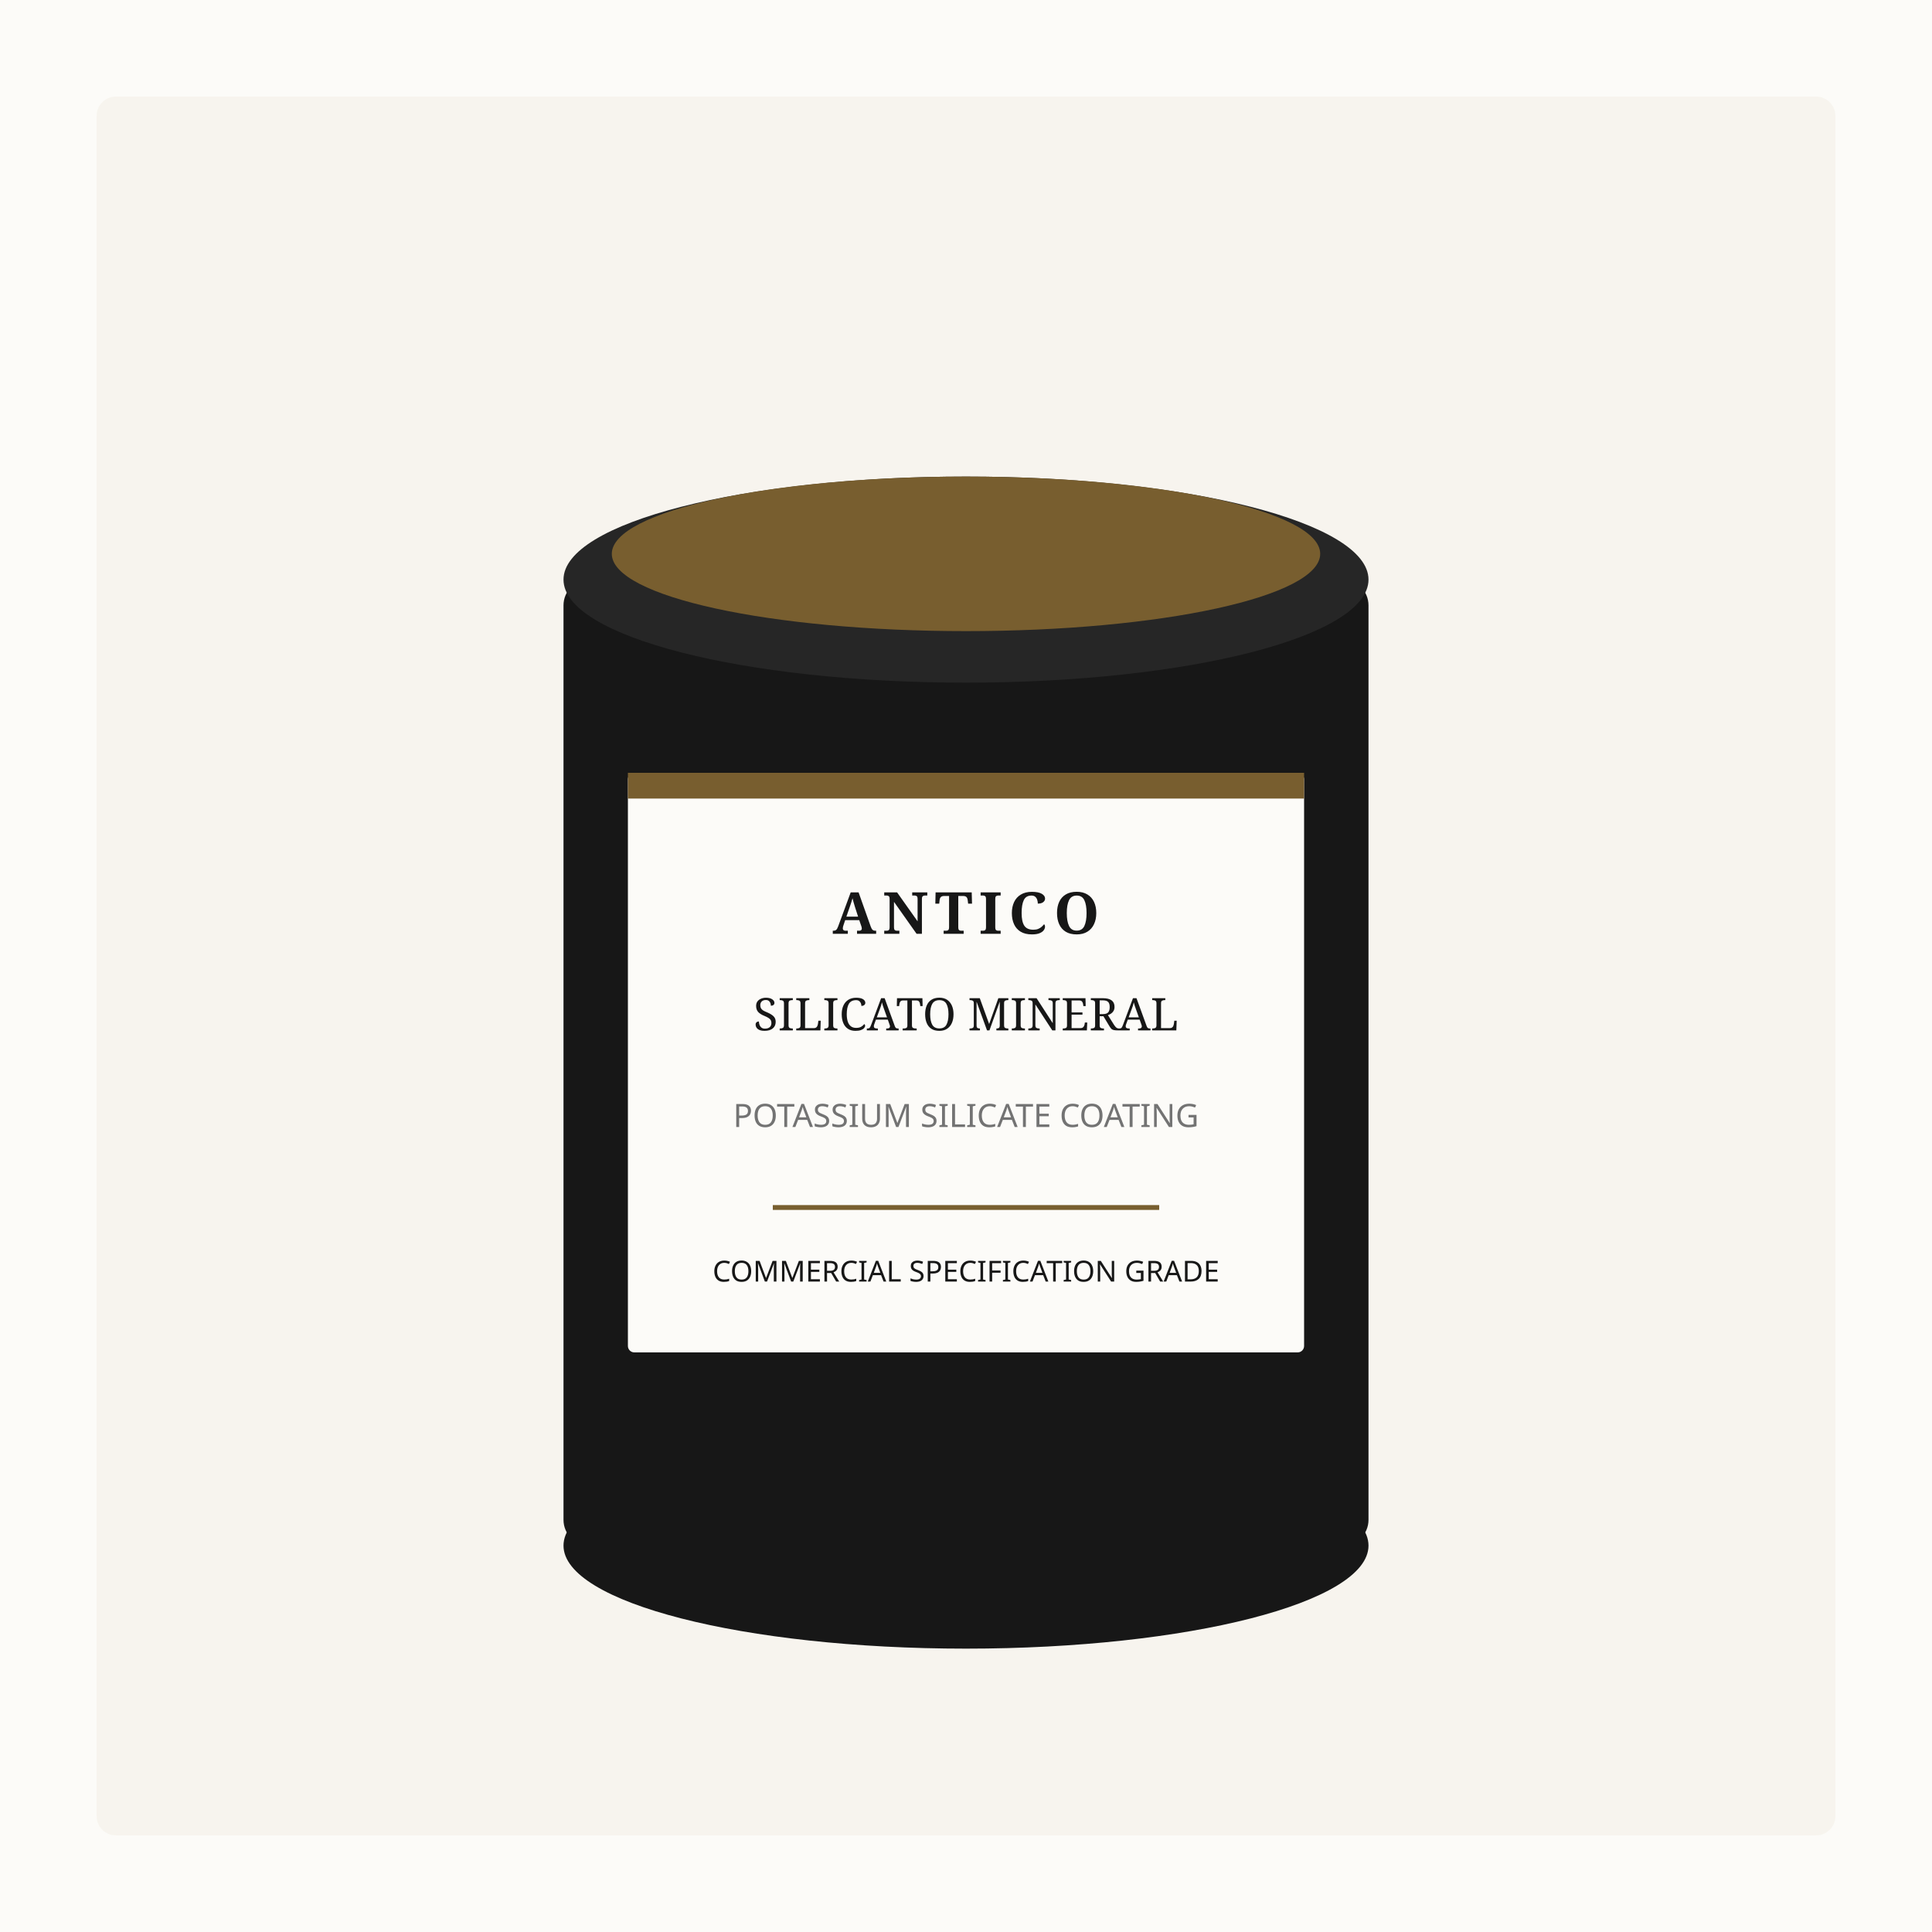
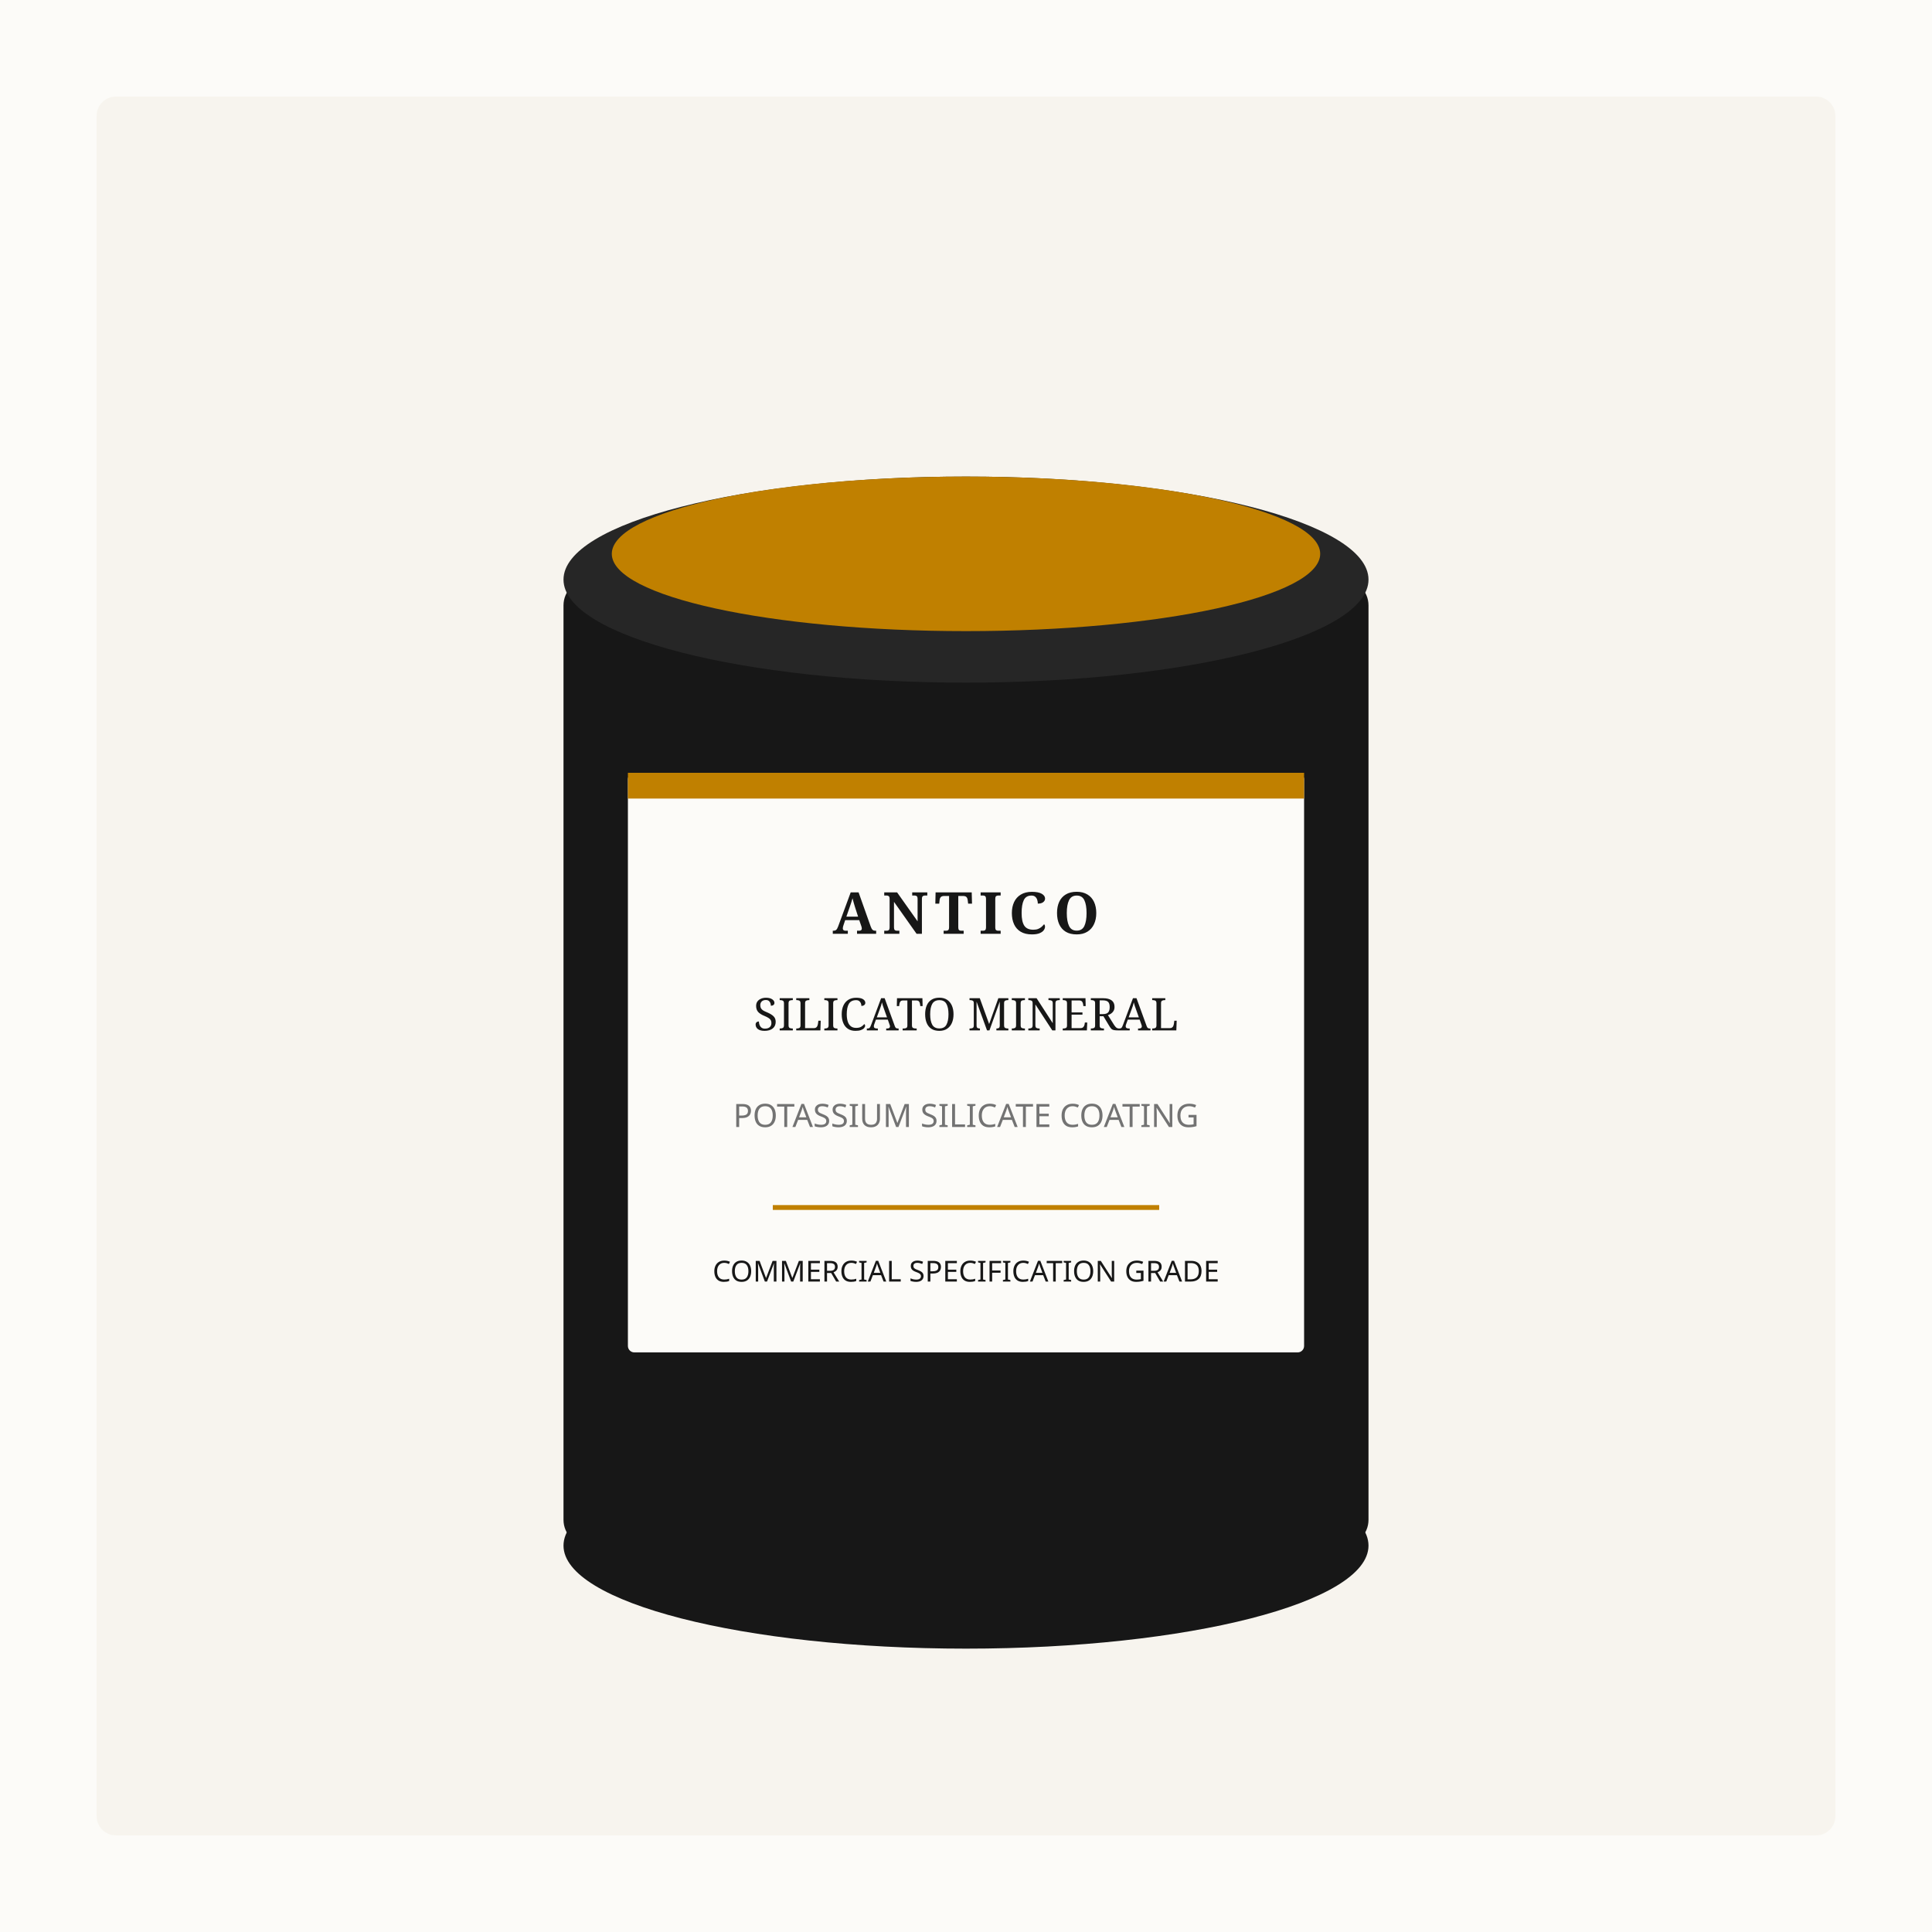
<svg xmlns="http://www.w3.org/2000/svg" width="600" height="600" viewBox="0 0 600 600" fill="none">
  <rect width="600" height="600" fill="#FCFBF8" />
  <rect x="30" y="30" width="540" height="540" fill="#E9E0D2" fill-opacity="0.25" rx="6" />
  <rect x="175" y="180" width="250" height="300" rx="8" fill="#171717" />
  <ellipse cx="300" cy="180" rx="125" ry="32" fill="#262626" />
-   <ellipse cx="300" cy="172" rx="110" ry="24" fill="#785E2F" />
+   <ellipse cx="300" cy="172" rx="110" ry="24" fill="#C08000" />
  <ellipse cx="300" cy="480" rx="125" ry="32" fill="#171717" />
  <rect x="195" y="240" width="210" height="180" fill="#FCFBF8" rx="2" />
-   <rect x="195" y="240" width="210" height="8" fill="#785E2F" />
+   <rect x="195" y="240" width="210" height="8" fill="#C08000" />
  <text x="300" y="290" font-family="serif" font-size="18" fill="#171717" text-anchor="middle" font-weight="bold" letter-spacing="2">ANTICO</text>
  <text x="300" y="320" font-family="serif" font-size="14" fill="#171717" text-anchor="middle">SILICATO MINERAL</text>
  <text x="300" y="350" font-family="sans-serif" font-size="10" fill="#737373" text-anchor="middle">POTASSIUM SILICATE COATING</text>
-   <line x1="240" y1="375" x2="360" y2="375" stroke="#785E2F" stroke-width="1.5" />
+   <line x1="240" y1="375" x2="360" y2="375" stroke="#C08000" stroke-width="1.5" />
  <text x="300" y="398" font-family="sans-serif" font-size="9" fill="#171717" text-anchor="middle">COMMERCIAL SPECIFICATION GRADE</text>
</svg>
